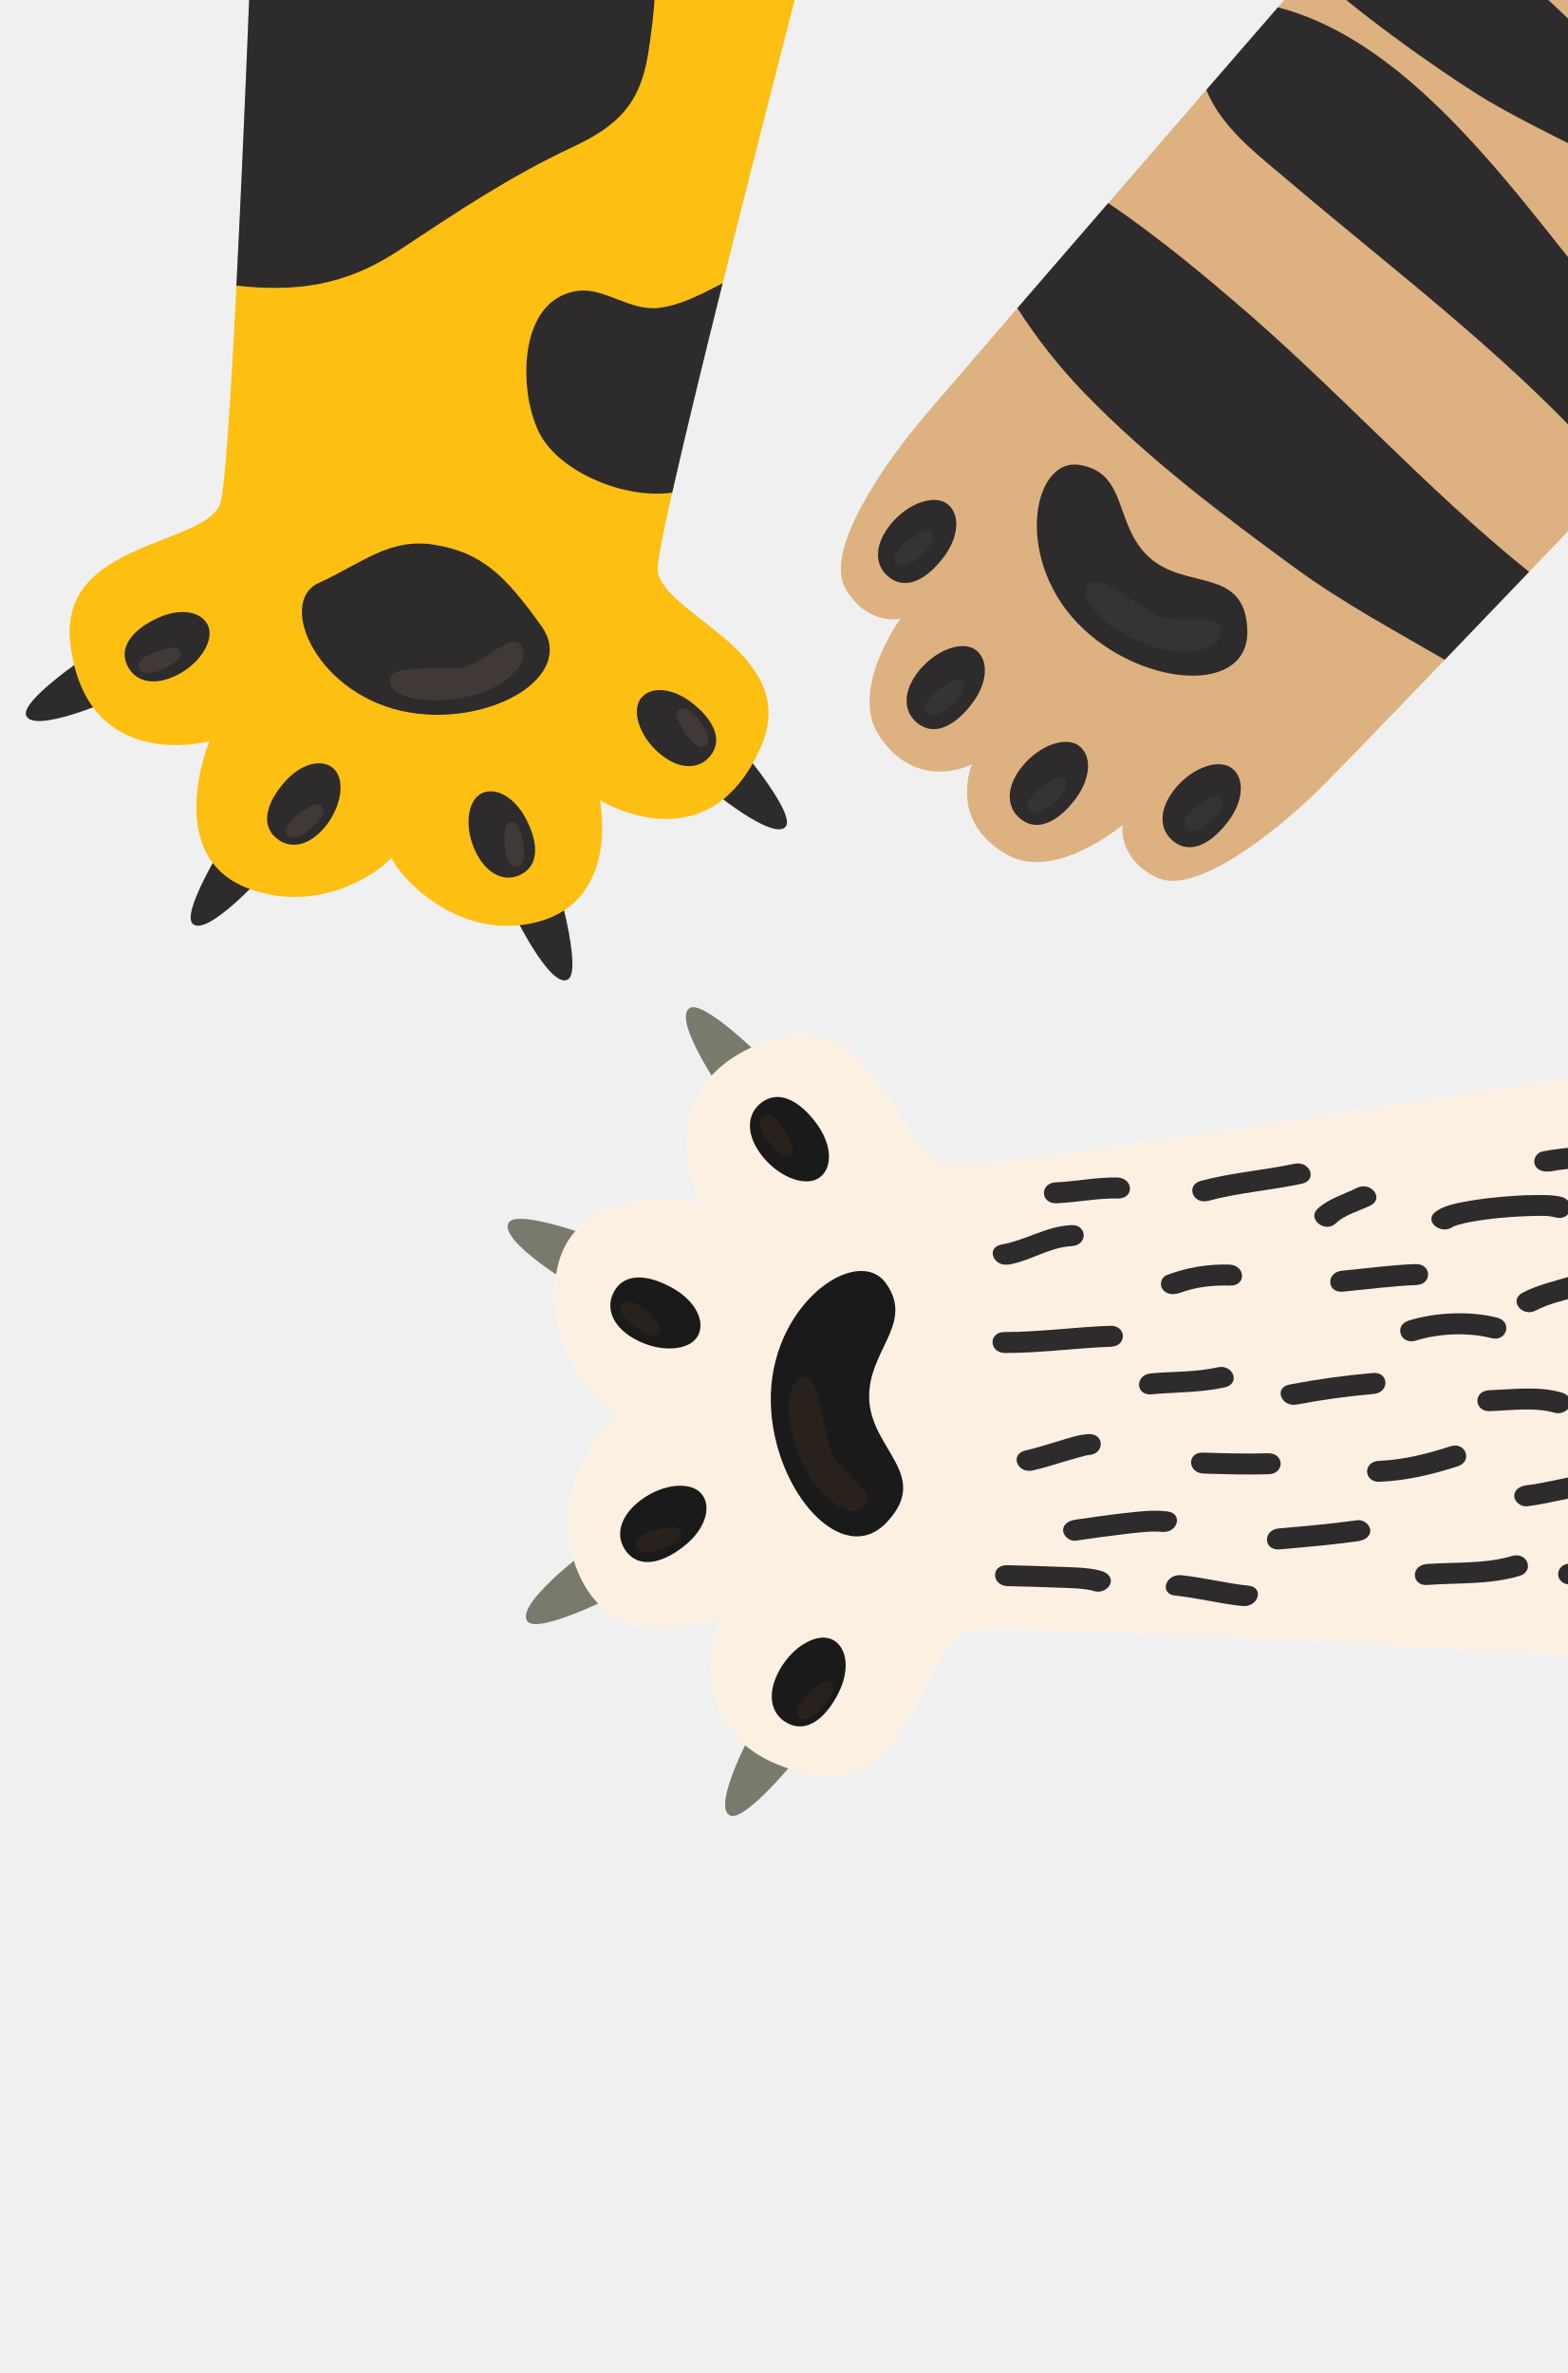
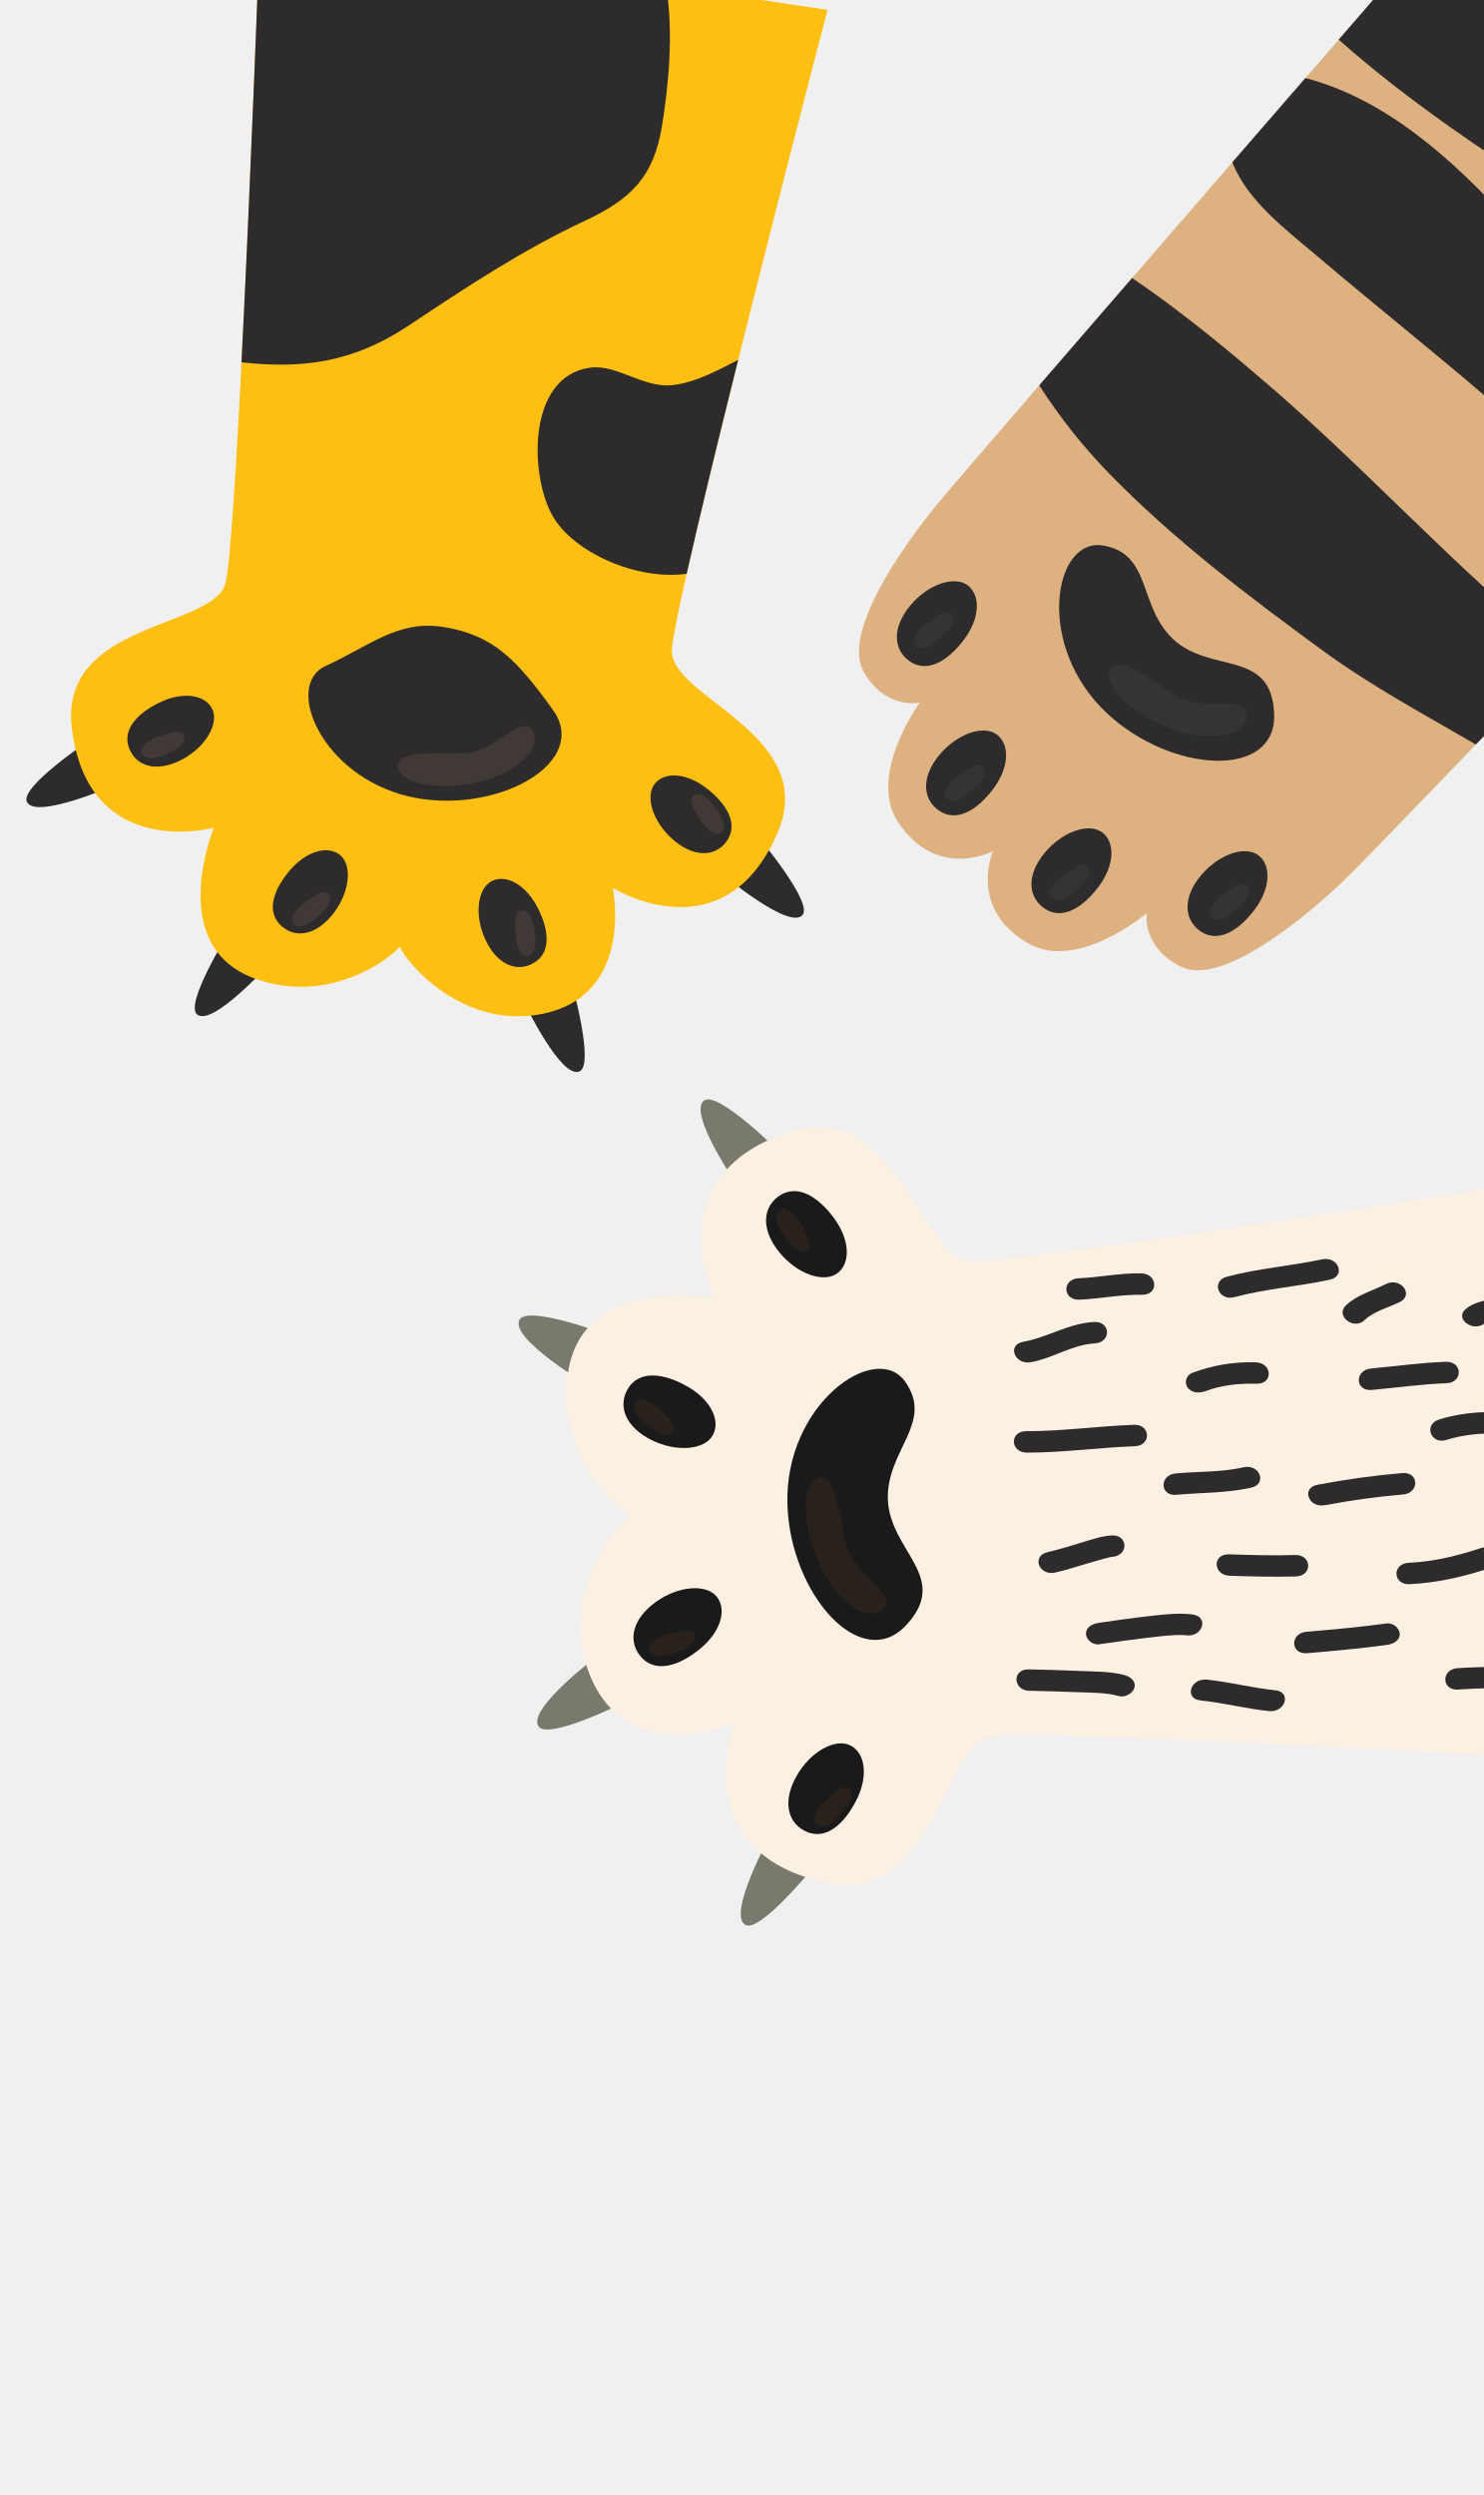
- <svg xmlns="http://www.w3.org/2000/svg" width="224" height="339" viewBox="0 0 224 339" fill="none">
-   <g clip-path="url(#clip0_575_69)">
-     <path d="M131.124 60.593C126.222 66.544 117.656 78.723 120.812 84.13C123.94 89.476 128.643 88.39 128.643 88.39C128.643 88.39 121.217 98.553 125.625 105.152C131.071 113.31 138.871 109.172 138.871 109.172C138.871 109.172 135.333 117.266 143.871 122.091C150.781 125.998 160.373 117.847 160.373 117.847C160.373 117.847 159.633 122.625 165.205 125.341C170.831 128.086 182.332 118.648 187.901 113.319C194.047 107.435 265.031 32.938 265.031 32.938L204.035 -23.686C204.035 -23.686 136.535 54.027 131.124 60.593Z" fill="#DEB180" />
-     <path d="M154.879 89.945C163.876 98.296 178.536 99.121 178.197 89.99C177.859 80.859 169.351 84.424 164.095 79.542C159.134 74.916 161.13 67.534 154.236 66.422C147.341 65.31 144.686 80.48 154.879 89.945Z" fill="#2D2B2C" />
-     <path d="M167.676 120.209C170.31 122.261 173.356 120.192 175.53 117.254C177.704 114.315 177.823 111.115 175.981 109.737C174.138 108.359 170.466 109.576 167.973 112.549C165.479 115.522 165.534 118.544 167.676 120.209Z" fill="#2D2B2C" />
-     <path d="M154.152 106.545C152.308 105.164 148.637 106.384 146.142 109.359C143.647 112.334 143.698 115.356 145.845 117.019C148.48 119.071 151.526 117.002 153.702 114.061C155.878 111.121 155.995 107.923 154.152 106.545Z" fill="#2D2B2C" />
-     <path d="M139.416 92.863C137.573 91.485 133.899 92.704 131.408 95.679C128.917 98.654 128.963 101.676 131.111 103.339C133.744 105.389 136.792 103.323 138.966 100.384C141.14 97.445 141.256 94.244 139.416 92.863Z" fill="#2D2B2C" />
-     <path d="M127.32 74.804C124.833 77.787 124.876 80.801 127.023 82.464C129.656 84.514 132.704 82.448 134.88 79.507C137.056 76.566 137.171 73.367 135.328 71.988C133.485 70.61 129.802 71.817 127.32 74.804Z" fill="#2D2B2C" />
+ <svg xmlns="http://www.w3.org/2000/svg" width="135" height="227" viewBox="0 0 135 227" fill="none">
+   <g clip-path="url(#clip0_534_436)">
+     <path d="M85.304 45.838C82.114 49.71 76.542 57.633 78.595 61.151C80.63 64.628 83.689 63.922 83.689 63.922C83.689 63.922 78.859 70.533 81.726 74.826C85.269 80.134 90.343 77.442 90.343 77.442C90.343 77.442 88.042 82.707 93.596 85.846C98.091 88.388 104.331 83.085 104.331 83.085C104.331 83.085 103.85 86.193 107.475 87.96C111.135 89.746 118.617 83.606 122.24 80.139C126.238 76.312 172.416 27.848 172.416 27.848L132.736 -8.989C132.736 -8.989 88.824 41.567 85.304 45.838Z" fill="#DEB180" />
+     <path d="M100.757 64.933C106.61 70.366 116.147 70.903 115.927 64.963C115.706 59.023 110.172 61.342 106.752 58.166C103.525 55.156 104.824 50.354 100.338 49.631C95.853 48.907 94.126 58.776 100.757 64.933Z" fill="#2D2B2C" />
+     <path d="M109.081 84.622C110.795 85.957 112.777 84.611 114.191 82.7C115.605 80.788 115.683 78.706 114.484 77.809C113.285 76.913 110.896 77.705 109.274 79.639C107.653 81.573 107.688 83.539 109.081 84.622Z" fill="#2D2B2C" />
+     <path d="M100.284 75.733C99.084 74.835 96.696 75.628 95.073 77.563C93.45 79.499 93.483 81.465 94.88 82.546C96.594 83.881 98.575 82.536 99.991 80.623C101.406 78.709 101.482 76.629 100.284 75.733Z" fill="#2D2B2C" />
+     <path d="M90.697 66.832C89.499 65.935 87.108 66.729 85.488 68.664C83.867 70.599 83.898 72.565 85.295 73.647C87.007 74.981 88.99 73.636 90.404 71.725C91.819 69.813 91.895 67.73 90.697 66.832Z" fill="#2D2B2C" />
+     <path d="M82.829 55.083C81.211 57.024 81.238 58.985 82.636 60.066C84.348 61.4 86.331 60.056 87.747 58.143C89.162 56.23 89.237 54.148 88.038 53.251C86.84 52.355 84.443 53.14 82.829 55.083Z" fill="#2D2B2C" />
    <g opacity="0.2">
-       <path opacity="0.2" d="M163.952 92.109C169.917 94.2 174.534 92.738 174.433 90.017C174.332 87.296 168.144 89.58 164.808 87.65C161.677 85.836 157.244 82.215 155.79 83.219C153.354 84.897 157.512 89.851 163.952 92.109Z" fill="white" />
-       <path opacity="0.2" d="M169.354 118.363C170.407 119.45 172.1 118.091 173.166 117.086C174.05 116.255 175.2 114.935 174.485 114.058C173.77 113.18 172.386 114.391 171.387 114.993C170.388 115.596 168.496 117.473 169.354 118.363Z" fill="white" />
-       <path opacity="0.2" d="M152.128 111.376C151.412 110.494 150.028 111.709 149.028 112.314C148.027 112.918 146.138 114.792 146.996 115.681C148.048 116.771 149.743 115.409 150.809 114.404C151.697 113.569 152.845 112.251 152.128 111.376Z" fill="white" />
-       <path opacity="0.2" d="M132.351 101.744C133.402 102.834 135.097 101.472 136.163 100.467C137.046 99.639 138.199 98.319 137.48 97.442C136.761 96.564 135.383 97.772 134.382 98.377C133.381 98.982 131.491 100.857 132.351 101.744Z" fill="white" />
-       <path opacity="0.2" d="M127.983 80.393C129.035 81.482 130.73 80.121 131.796 79.116C132.678 78.287 133.832 76.967 133.115 76.088C132.397 75.208 131.016 76.421 130.015 77.025C129.014 77.63 127.123 79.505 127.983 80.393Z" fill="white" />
+       <path opacity="0.2" d="M106.66 66.342C110.541 67.702 113.544 66.751 113.478 64.981C113.413 63.211 109.387 64.696 107.217 63.441C105.18 62.26 102.296 59.905 101.35 60.558C99.766 61.65 102.47 64.873 106.66 66.342Z" fill="white" />
+       <path opacity="0.2" d="M110.174 83.42C110.859 84.128 111.96 83.243 112.654 82.59C113.229 82.049 113.977 81.191 113.512 80.62C113.047 80.049 112.146 80.836 111.496 81.228C110.847 81.62 109.615 82.842 110.174 83.42Z" fill="white" />
+       <path opacity="0.2" d="M98.967 78.876C98.502 78.302 97.601 79.092 96.95 79.486C96.299 79.879 95.071 81.097 95.629 81.676C96.313 82.385 97.415 81.499 98.109 80.845C98.687 80.302 99.434 79.445 98.967 78.876Z" fill="white" />
+       <path opacity="0.2" d="M86.101 72.609C86.785 73.318 87.888 72.433 88.582 71.779C89.156 71.24 89.906 70.381 89.438 69.81C88.97 69.24 88.074 70.026 87.423 70.419C86.772 70.812 85.542 72.032 86.101 72.609Z" fill="white" />
+       <path opacity="0.2" d="M83.26 58.719C83.945 59.428 85.047 58.542 85.741 57.889C86.315 57.35 87.066 56.491 86.599 55.919C86.132 55.347 85.233 56.136 84.582 56.529C83.931 56.922 82.701 58.142 83.26 58.719Z" fill="white" />
    </g>
-     <path d="M208.397 -11.879C205.712 -14.404 202.864 -16.749 199.871 -18.9C196.865 -15.434 192.428 -10.324 187.228 -4.331C196.926 4.361 209.783 12.778 212.705 14.474C225.17 21.719 239.063 26.509 249.746 36.435C251.649 38.21 253.755 40.299 255.798 42.613C258.909 39.35 261.398 36.738 263.006 35.052C260.114 33.501 257.202 31.899 254.346 30.076C242.329 22.416 232.693 10.693 222.253 0.981L208.397 -11.879Z" fill="#2D2B2C" />
-     <path d="M172.342 12.837C174.514 18.266 179.701 22.128 184.383 26.09C199.924 39.304 217.878 52.656 231.116 68.458C234.832 64.573 238.478 60.754 241.941 57.127C238.265 53.55 235.357 50.355 234.378 49.265C220.571 34.13 204.526 6.721 182.561 1.05C179.289 4.823 175.846 8.792 172.342 12.837Z" fill="#2D2B2C" />
-     <path d="M158.324 29.014C153.685 34.373 149.251 39.498 145.342 44.023C148.161 48.428 151.415 52.538 155.056 56.292C164.148 65.634 174.576 73.505 185.06 81.165C191.796 86.091 199.196 90.054 206.403 94.254C210.152 90.356 214.236 86.094 218.451 81.695C203.569 69.739 190.592 55.108 176.027 42.795C173.964 41.037 166.195 34.315 158.324 29.014Z" fill="#2D2B2C" />
+     <path d="M135.573 -1.309C133.826 -2.951 131.973 -4.477 130.026 -5.876C128.071 -3.621 125.184 -0.297 121.801 3.602C128.111 9.257 136.475 14.732 138.375 15.836C146.484 20.549 155.523 23.665 162.473 30.123C163.71 31.277 165.081 32.636 166.409 34.141C168.433 32.019 170.053 30.319 171.099 29.223C169.218 28.214 167.323 27.171 165.465 25.986C157.648 21.002 151.379 13.376 144.587 7.058L135.573 -1.309Z" fill="#2D2B2C" />
+     <path d="M112.118 14.771C113.531 18.303 116.906 20.816 119.951 23.393C130.062 31.989 141.742 40.675 150.354 50.955C152.771 48.428 155.143 45.944 157.396 43.584C155.005 41.257 153.112 39.178 152.476 38.469C143.494 28.623 133.055 10.793 118.766 7.103C116.638 9.557 114.398 12.14 112.118 14.771Z" fill="#2D2B2C" />
+     <path d="M102.999 25.295C99.981 28.782 97.096 32.115 94.553 35.059C96.387 37.925 98.504 40.599 100.873 43.041C106.788 49.118 113.572 54.239 120.392 59.222C124.774 62.427 129.588 65.005 134.277 67.737C136.716 65.201 139.372 62.428 142.115 59.567C132.433 51.789 123.991 42.27 114.515 34.26C113.173 33.117 108.119 28.743 102.999 25.295Z" fill="#2D2B2C" />
  </g>
-   <g clip-path="url(#clip1_575_69)">
-     <path d="M109.133 151.357C109.133 151.357 100.455 142.657 98.486 144.039C96.031 145.753 103.385 156.315 103.385 156.315L109.133 151.357Z" fill="#7A796E" />
-     <path d="M85.379 176.947C85.379 176.947 73.904 172.601 72.668 174.679C71.134 177.254 82.194 183.832 82.194 183.832L85.379 176.947Z" fill="#7A796E" />
-     <path d="M114.053 250.932C114.053 250.932 106.358 260.49 104.243 259.334C101.618 257.889 107.827 246.609 107.827 246.609L114.053 250.932Z" fill="#7A796E" />
-     <path d="M87.739 228.001C87.739 228.001 76.788 233.538 75.337 231.601C73.541 229.204 83.842 221.491 83.842 221.491L87.739 228.001Z" fill="#7A796E" />
-     <path d="M110.309 148.467C91.536 154.639 100.05 171.804 100.05 171.804C100.05 171.804 81.684 168.098 79.47 181.94C77.692 193.067 85.686 200.676 88.201 202.049C85.999 203.466 78.146 213.432 82.44 224.266C87.704 237.545 102.729 231.139 102.729 231.139C102.729 231.139 95.952 249.072 115.239 253.348C130.719 256.789 131.795 234.119 138.628 232.91C145.461 231.702 235.503 237.114 235.503 237.114L231.584 152.733C231.584 152.733 142.532 167.016 135.612 166.49C128.692 165.963 125.385 143.515 110.309 148.467Z" fill="#FCF0E3" />
-     <path d="M110.127 200.607C110.534 213.052 120.392 224.202 126.717 217.439C133.041 210.675 124.414 207.091 124.176 199.811C123.95 192.935 130.698 189.108 126.579 183.341C122.461 177.575 109.665 186.513 110.127 200.607Z" fill="#1A1A1A" />
-     <path d="M111.441 238.445C109.479 241.854 110.042 244.858 112.473 246.15C115.459 247.737 118.135 245.157 119.798 241.837C121.46 238.516 121.023 235.306 118.95 234.246C116.877 233.185 113.406 235.022 111.441 238.445Z" fill="#1A1A1A" />
-     <path d="M100.245 213.434C98.78 211.618 94.865 211.89 91.683 214.201C88.501 216.512 87.792 219.486 89.485 221.655C91.565 224.324 95.07 223.066 97.93 220.712C100.79 218.357 101.707 215.25 100.245 213.434Z" fill="#1A1A1A" />
-     <path d="M108.766 157.532C106.582 159.204 106.523 162.262 109.02 165.302C111.518 168.342 115.237 169.601 117.109 168.204C118.982 166.807 118.879 163.58 116.703 160.577C114.528 157.575 111.453 155.475 108.766 157.532Z" fill="#1A1A1A" />
-     <path d="M87.716 184.531C86.405 186.951 87.588 189.767 91.114 191.522C94.639 193.276 98.538 192.899 99.682 190.866C100.827 188.832 99.412 185.918 96.205 184.075C92.997 182.232 89.334 181.56 87.716 184.531Z" fill="#1A1A1A" />
-     <path d="M143.972 226.59C146.288 226.649 148.607 226.702 150.921 226.798C152.698 226.874 154.735 226.835 156.432 227.325C157.367 227.595 158.425 226.936 158.643 226.208C158.915 225.347 158.243 224.681 157.308 224.412C155.414 223.874 153.128 223.915 151.141 223.824C148.722 223.712 146.295 223.662 143.874 223.6C141.517 223.542 141.63 226.532 143.973 226.599L143.972 226.59Z" fill="#2D2B2C" />
-     <path d="M153.755 220.086C155.98 219.766 158.205 219.444 160.442 219.182C162.114 218.983 164.621 218.673 165.906 218.835C168.218 219.131 169.118 216.217 166.782 215.921C164.774 215.663 162.685 215.929 160.684 216.154C158.331 216.414 155.995 216.761 153.657 217.096C152.672 217.236 151.85 217.755 151.879 218.655C151.903 219.39 152.767 220.232 153.755 220.095L153.755 220.086Z" fill="#2D2B2C" />
-     <path d="M147.573 210.06C149.031 209.733 150.445 209.276 151.864 208.851C152.615 208.625 153.372 208.402 154.13 208.194C154.426 208.107 154.75 208.027 155.066 207.954C155.194 207.922 155.325 207.894 155.453 207.869C155.994 207.755 155.132 207.879 155.548 207.866C157.893 207.708 157.804 204.718 155.45 204.867C154.06 204.961 152.693 205.438 151.393 205.823C149.775 206.302 148.168 206.829 146.508 207.21C144.226 207.72 145.294 210.57 147.573 210.06Z" fill="#2D2B2C" />
-     <path d="M143.612 193.287C148.66 193.293 153.66 192.577 158.698 192.394C161.055 192.316 160.956 189.318 158.6 189.395C153.562 189.578 148.562 190.294 143.514 190.289C141.155 190.285 141.262 193.274 143.612 193.287Z" fill="#2D2B2C" />
-     <path d="M164.528 199.185C168.013 198.869 171.567 198.954 174.986 198.191C177.265 197.675 176.197 194.825 173.918 195.338C170.842 196.039 167.583 195.908 164.436 196.195C162.105 196.406 162.188 199.396 164.534 199.193L164.528 199.185Z" fill="#2D2B2C" />
-     <path d="M168.633 184.68C170.815 183.843 173.354 183.582 175.724 183.655C178.094 183.727 177.963 180.738 175.626 180.656C172.582 180.56 169.55 181.067 166.704 182.149C166.511 182.226 166.339 182.346 166.2 182.5C166.062 182.655 165.96 182.838 165.904 183.038C165.847 183.238 165.837 183.448 165.874 183.652C165.911 183.856 165.995 184.049 166.118 184.216C166.691 184.965 167.727 185.018 168.633 184.668L168.633 184.68Z" fill="#2D2B2C" />
-     <path d="M144.172 180.646C147.271 180.094 149.903 178.189 153.108 178.015C155.456 177.884 155.364 174.894 153.009 175.016C149.383 175.213 146.573 177.166 143.104 177.787C140.798 178.199 141.877 181.048 144.172 180.637L144.172 180.646Z" fill="#2D2B2C" />
-     <path d="M172.641 171.541C176.988 170.375 181.56 170.048 185.975 169.108C188.264 168.625 187.19 165.766 184.907 166.258C180.496 167.189 175.921 167.525 171.577 168.688C169.334 169.29 170.389 172.144 172.641 171.541Z" fill="#2D2B2C" />
-     <path d="M191.845 184.523C195.329 184.199 198.793 183.716 202.305 183.58C204.658 183.503 204.563 180.504 202.206 180.581C198.701 180.714 195.237 181.197 191.747 181.524C189.416 181.742 189.496 184.732 191.845 184.523Z" fill="#2D2B2C" />
-     <path d="M171.97 210.51C175.061 210.604 178.145 210.698 181.238 210.606C183.595 210.529 183.497 207.548 181.14 207.607C178.047 207.709 174.962 207.606 171.872 207.512C169.517 207.442 169.633 210.431 171.97 210.51Z" fill="#2D2B2C" />
-     <path d="M167.911 227.946C171.137 228.273 174.243 229.101 177.47 229.434C179.782 229.658 180.679 226.756 178.345 226.52C175.119 226.194 172.013 225.365 168.789 225.032C166.474 224.808 165.58 227.71 167.911 227.946Z" fill="#2D2B2C" />
-     <path d="M182.809 221.34C186.545 221.014 190.281 220.693 193.987 220.175C194.971 220.038 195.793 219.516 195.764 218.616C195.74 217.882 194.876 217.042 193.888 217.177C190.183 217.694 186.447 218.021 182.711 218.342C180.377 218.544 180.46 221.537 182.809 221.34Z" fill="#2D2B2C" />
-     <path d="M203.945 226.42C208.374 226.101 212.798 226.4 217.067 225.137C219.285 224.485 218.235 221.629 216.002 222.287C212.054 223.452 207.938 223.134 203.847 223.43C201.506 223.6 201.592 226.59 203.945 226.429L203.945 226.42Z" fill="#2D2B2C" />
-     <path d="M197.122 211.682C200.974 211.52 204.683 210.63 208.265 209.468C210.448 208.757 209.404 205.9 207.198 206.618C203.918 207.683 200.556 208.544 197.024 208.692C194.672 208.791 194.766 211.768 197.123 211.691L197.122 211.682Z" fill="#2D2B2C" />
-     <path d="M185.299 200.645C188.912 199.956 192.559 199.455 196.223 199.143C198.557 198.934 198.474 195.944 196.125 196.144C192.136 196.487 188.167 197.035 184.235 197.786C181.935 198.233 183.012 201.08 185.299 200.636L185.299 200.645Z" fill="#2D2B2C" />
-     <path d="M202.312 191.508C205.522 190.487 209.766 190.303 213.031 191.156C215.272 191.746 216.126 188.825 213.91 188.243C210.107 187.245 204.991 187.466 201.248 188.658C199.056 189.357 200.1 192.214 202.312 191.508Z" fill="#2D2B2C" />
-     <path d="M212.885 201.59C215.977 201.488 219.177 200.987 222.16 201.832C223.098 202.101 224.153 201.445 224.371 200.712C224.643 199.856 223.973 199.182 223.036 198.915C219.744 197.988 216.196 198.473 212.787 198.6C210.43 198.677 210.528 201.676 212.885 201.599L212.885 201.59Z" fill="#2D2B2C" />
-     <path d="M218.206 215.179C220.92 214.862 223.508 214.084 226.203 213.716C227.188 213.582 228.013 213.057 227.983 212.157C227.959 211.419 227.092 210.589 226.105 210.718C223.419 211.079 220.813 211.861 218.108 212.18C217.119 212.294 216.301 212.84 216.331 213.74C216.355 214.492 217.218 215.29 218.206 215.179Z" fill="#2D2B2C" />
-     <path d="M224.423 226.346C226.426 226.281 228.546 226.31 230.505 225.895C232.791 225.412 231.72 222.553 229.437 223.045C229.065 223.123 228.057 223.195 227.399 223.232C226.376 223.292 225.352 223.326 224.325 223.36C221.969 223.437 222.067 226.435 224.423 226.358L224.423 226.346Z" fill="#2D2B2C" />
-     <path d="M219.432 187.206C221.294 186.22 223.453 185.783 225.51 185.163C227.72 184.49 226.671 181.64 224.445 182.31C222.086 183.024 219.639 183.557 217.503 184.684C215.512 185.737 217.434 188.259 219.432 187.206Z" fill="#2D2B2C" />
-     <path d="M207.697 175.196C207.87 175.058 207.353 175.378 207.795 175.162C207.97 175.088 207.955 175.088 207.753 175.164C207.907 175.105 208.067 175.054 208.225 175.007C208.817 174.83 209.419 174.686 210.027 174.576C211.521 174.297 213.028 174.094 214.542 173.969C216.137 173.817 217.747 173.729 219.353 173.706C220.578 173.69 221.2 173.645 222.213 173.912C224.448 174.512 225.299 171.59 223.089 170.996C221.894 170.678 220.502 170.714 219.255 170.722C217.457 170.736 215.663 170.864 213.87 171.04C212.068 171.204 210.276 171.463 208.501 171.816C207.274 172.07 205.958 172.419 205.032 173.164C203.335 174.528 205.994 176.551 207.682 175.178L207.697 175.196Z" fill="#2D2B2C" />
-     <path d="M221.527 167.34C222.893 167.093 224.273 166.931 225.659 166.856C228.012 166.758 227.917 163.78 225.561 163.857C223.85 163.956 222.147 164.163 220.462 164.475C220.253 164.507 220.053 164.583 219.876 164.698C219.699 164.813 219.548 164.964 219.433 165.142C219.318 165.319 219.242 165.519 219.21 165.728C219.178 165.937 219.19 166.151 219.246 166.355C219.574 167.193 220.551 167.492 221.526 167.328L221.527 167.34Z" fill="#2D2B2C" />
-     <path d="M190.865 174.742C192.114 173.524 194.156 173.022 195.779 172.221C197.808 171.221 195.882 168.699 193.85 169.7C191.927 170.663 189.705 171.264 188.215 172.712C186.725 174.16 189.337 176.233 190.865 174.742Z" fill="#2D2B2C" />
-     <path d="M150.955 171.898C153.889 171.772 156.767 171.149 159.712 171.215C162.07 171.264 161.957 168.274 159.614 168.216C156.668 168.151 153.79 168.773 150.857 168.902C148.505 169.004 148.599 171.978 150.956 171.901L150.955 171.898Z" fill="#2D2B2C" />
+   <g clip-path="url(#clip1_534_436)">
+     <path d="M70.996 104.885C70.996 104.885 65.351 99.225 64.07 100.125C62.472 101.239 67.256 108.111 67.256 108.111L70.996 104.885Z" fill="#7A796E" />
+     <path d="M55.543 121.532C55.543 121.532 48.078 118.705 47.274 120.058C46.276 121.733 53.471 126.012 53.471 126.012L55.543 121.532Z" fill="#7A796E" />
+     <path d="M74.198 169.664C74.198 169.664 69.191 175.882 67.816 175.13C66.108 174.19 70.147 166.851 70.147 166.851L74.198 169.664Z" fill="#7A796E" />
+     <path d="M57.078 154.746C57.078 154.746 49.954 158.348 49.01 157.088C47.841 155.529 54.542 150.511 54.542 150.511L57.078 154.746Z" fill="#7A796E" />
+     <path d="M71.761 103.005C59.548 107.02 65.087 118.187 65.087 118.187C65.087 118.187 53.139 115.776 51.699 124.781C50.542 132.019 55.743 136.969 57.379 137.863C55.947 138.785 50.838 145.268 53.631 152.316C57.055 160.955 66.83 156.787 66.83 156.787C66.83 156.787 62.421 168.454 74.968 171.236C85.039 173.474 85.739 158.726 90.184 157.94C94.629 157.153 153.206 160.674 153.206 160.674L150.656 105.78C150.656 105.78 92.724 115.072 88.222 114.73C83.72 114.387 81.569 99.783 71.761 103.005Z" fill="#FCF0E3" />
+     <path d="M71.642 136.925C71.907 145.021 78.32 152.274 82.435 147.875C86.549 143.475 80.937 141.143 80.782 136.407C80.635 131.933 85.025 129.444 82.345 125.693C79.666 121.941 71.342 127.756 71.642 136.925Z" fill="#1A1A1A" />
+     <path d="M72.498 161.541C71.222 163.758 71.588 165.713 73.17 166.553C75.112 167.585 76.853 165.907 77.935 163.747C79.016 161.587 78.731 159.499 77.383 158.809C76.034 158.119 73.777 159.313 72.498 161.541Z" fill="#1A1A1A" />
+     <path d="M65.214 145.269C64.261 144.088 61.714 144.265 59.644 145.768C57.574 147.272 57.113 149.206 58.214 150.617C59.568 152.354 61.847 151.535 63.708 150.004C65.569 148.472 66.165 146.451 65.214 145.269Z" fill="#1A1A1A" />
+     <path d="M70.757 108.902C69.337 109.99 69.298 111.979 70.923 113.957C72.548 115.935 74.967 116.754 76.185 115.845C77.403 114.936 77.337 112.837 75.921 110.883C74.506 108.93 72.505 107.564 70.757 108.902Z" fill="#1A1A1A" />
+     <path d="M57.063 126.466C56.21 128.041 56.98 129.873 59.273 131.014C61.567 132.156 64.103 131.911 64.848 130.588C65.592 129.265 64.672 127.369 62.586 126.17C60.499 124.971 58.115 124.534 57.063 126.466Z" fill="#1A1A1A" />
+     <path d="M93.661 153.828C95.167 153.867 96.675 153.901 98.181 153.963C99.337 154.013 100.662 153.987 101.766 154.307C102.375 154.482 103.062 154.053 103.205 153.58C103.381 153.02 102.944 152.587 102.336 152.411C101.104 152.061 99.617 152.088 98.324 152.029C96.75 151.956 95.172 151.924 93.597 151.883C92.063 151.846 92.136 153.79 93.661 153.834L93.661 153.828Z" fill="#2D2B2C" />
+     <path d="M100.025 149.597C101.472 149.389 102.92 149.179 104.375 149.009C105.463 148.879 107.094 148.677 107.93 148.783C109.434 148.976 110.019 147.08 108.5 146.887C107.194 146.719 105.834 146.893 104.533 147.039C103.002 147.208 101.483 147.434 99.961 147.652C99.32 147.743 98.786 148.081 98.805 148.666C98.82 149.144 99.382 149.692 100.025 149.602L100.025 149.597Z" fill="#2D2B2C" />
+     <path d="M96.003 143.075C96.951 142.862 97.871 142.564 98.794 142.288C99.283 142.141 99.775 141.996 100.268 141.861C100.461 141.804 100.672 141.752 100.877 141.704C100.96 141.684 101.046 141.665 101.129 141.649C101.481 141.575 100.92 141.656 101.191 141.647C102.717 141.544 102.659 139.599 101.127 139.696C100.223 139.757 99.334 140.067 98.488 140.318C97.436 140.63 96.39 140.972 95.31 141.221C93.825 141.553 94.52 143.407 96.003 143.075Z" fill="#2D2B2C" />
+     <path d="M93.426 132.163C96.71 132.166 99.963 131.7 103.24 131.581C104.773 131.531 104.709 129.58 103.176 129.631C99.899 129.75 96.646 130.216 93.362 130.212C91.828 130.21 91.897 132.154 93.426 132.163Z" fill="#2D2B2C" />
+     <path d="M107.033 135.999C109.3 135.794 111.613 135.849 113.837 135.352C115.319 135.017 114.625 133.163 113.142 133.497C111.141 133.953 109.021 133.868 106.974 134.054C105.457 134.192 105.511 136.137 107.038 136.005L107.033 135.999Z" fill="#2D2B2C" />
+     <path d="M109.704 126.563C111.123 126.019 112.775 125.85 114.317 125.897C115.859 125.944 115.774 124 114.253 123.946C112.273 123.883 110.301 124.213 108.449 124.917C108.324 124.967 108.212 125.045 108.121 125.146C108.031 125.246 107.965 125.366 107.928 125.496C107.891 125.625 107.885 125.762 107.909 125.895C107.933 126.028 107.988 126.153 108.068 126.262C108.441 126.749 109.114 126.784 109.704 126.556L109.704 126.563Z" fill="#2D2B2C" />
+     <path d="M93.791 123.939C95.807 123.58 97.519 122.34 99.604 122.227C101.132 122.142 101.072 120.197 99.54 120.276C97.181 120.404 95.353 121.675 93.096 122.079C91.596 122.347 92.298 124.201 93.791 123.933L93.791 123.939Z" fill="#2D2B2C" />
+     <path d="M112.312 118.016C115.14 117.257 118.114 117.045 120.986 116.433C122.475 116.119 121.776 114.259 120.291 114.579C117.421 115.185 114.445 115.403 111.619 116.16C110.16 116.552 110.847 118.408 112.312 118.016Z" fill="#2D2B2C" />
+     <path d="M124.804 126.461C127.071 126.25 129.324 125.936 131.608 125.848C133.139 125.797 133.077 123.847 131.544 123.897C129.264 123.983 127.01 124.297 124.74 124.51C123.224 124.652 123.276 126.597 124.804 126.461Z" fill="#2D2B2C" />
+     <path d="M111.875 143.367C113.885 143.428 115.892 143.489 117.904 143.429C119.437 143.379 119.374 141.44 117.84 141.479C115.828 141.544 113.822 141.477 111.811 141.416C110.279 141.371 110.354 143.315 111.875 143.367Z" fill="#2D2B2C" />
+     <path d="M109.234 154.71C111.333 154.923 113.353 155.462 115.452 155.678C116.956 155.824 117.54 153.936 116.022 153.783C113.923 153.571 111.903 153.031 109.805 152.815C108.299 152.669 107.717 154.557 109.234 154.71Z" fill="#2D2B2C" />
+     <path d="M118.927 150.412C121.357 150.2 123.788 149.991 126.198 149.655C126.839 149.565 127.374 149.226 127.355 148.64C127.339 148.162 126.777 147.616 126.134 147.704C123.724 148.041 121.293 148.253 118.863 148.462C117.344 148.593 117.398 150.541 118.927 150.412Z" fill="#2D2B2C" />
+     <path d="M132.676 153.718C135.557 153.51 138.435 153.705 141.212 152.883C142.655 152.459 141.972 150.601 140.52 151.029C137.951 151.787 135.273 151.58 132.612 151.773C131.089 151.883 131.145 153.828 132.676 153.723L132.676 153.718Z" fill="#2D2B2C" />
+     <path d="M128.238 144.13C130.744 144.024 133.156 143.445 135.487 142.689C136.907 142.227 136.228 140.368 134.792 140.835C132.659 141.528 130.472 142.088 128.174 142.185C126.643 142.249 126.705 144.186 128.238 144.136L128.238 144.13Z" fill="#2D2B2C" />
+     <path d="M120.546 136.949C122.897 136.501 125.269 136.175 127.653 135.972C129.171 135.836 129.117 133.891 127.589 134.021C124.994 134.244 122.412 134.601 119.854 135.089C118.358 135.38 119.058 137.232 120.546 136.943L120.546 136.949Z" fill="#2D2B2C" />
+     <path d="M131.614 131.005C133.702 130.341 136.463 130.221 138.587 130.776C140.045 131.16 140.601 129.259 139.159 128.881C136.685 128.232 133.357 128.376 130.922 129.151C129.496 129.606 130.175 131.464 131.614 131.005Z" fill="#2D2B2C" />
+     <path d="M135.117 120.393C135.229 120.304 134.893 120.512 135.18 120.372C135.294 120.323 135.284 120.323 135.153 120.373C135.253 120.334 135.358 120.301 135.46 120.271C135.845 120.156 136.237 120.062 136.632 119.99C137.604 119.809 138.584 119.677 139.569 119.595C140.607 119.497 141.655 119.439 142.699 119.424C143.496 119.414 143.901 119.385 144.56 119.558C146.014 119.948 146.568 118.048 145.13 117.661C144.353 117.454 143.447 117.478 142.636 117.483C141.466 117.492 140.299 117.575 139.133 117.69C137.96 117.796 136.794 117.965 135.639 118.195C134.842 118.36 133.985 118.587 133.383 119.071C132.279 119.959 134.009 121.275 135.107 120.382L135.117 120.393Z" fill="#2D2B2C" />
+     <path d="M124.167 120.098C124.979 119.306 126.308 118.979 127.363 118.458C128.683 117.808 127.431 116.167 126.108 116.818C124.858 117.445 123.412 117.836 122.443 118.778C121.473 119.72 123.173 121.068 124.167 120.098Z" fill="#2D2B2C" />
+     <path d="M98.204 118.248C100.112 118.166 101.984 117.761 103.9 117.804C105.434 117.835 105.36 115.891 103.836 115.853C101.92 115.81 100.048 116.215 98.14 116.299C96.609 116.365 96.671 118.3 98.204 118.25L98.204 118.248Z" fill="#2D2B2C" />
    <g opacity="0.26">
-       <path opacity="0.26" d="M114.644 209.036C117.394 214.826 121.737 217.106 123.619 215.09C125.501 213.075 119.45 210.25 118.46 206.47C117.531 202.919 116.982 197.14 115.218 196.808C112.274 196.253 111.676 202.784 114.644 209.036Z" fill="#F08641" />
-       <path opacity="0.26" d="M114.172 245.287C115.37 246.247 116.906 244.654 117.84 243.516C118.621 242.569 119.607 241.098 118.777 240.303C117.948 239.508 116.699 240.905 115.785 241.641C114.871 242.376 113.196 244.502 114.172 245.287Z" fill="#F08641" />
-       <path opacity="0.26" d="M90.82 220.881C91.397 222.303 93.513 221.658 94.883 221.12C96.026 220.672 97.603 219.869 97.264 218.77C96.925 217.67 95.15 218.29 94 218.481C92.849 218.671 90.348 219.72 90.82 220.881Z" fill="#F08641" />
-       <path opacity="0.26" d="M88.883 186.189C88.004 187.446 89.693 188.864 90.887 189.726C91.882 190.444 93.412 191.333 94.151 190.453C94.889 189.574 93.416 188.427 92.62 187.55C91.824 186.672 89.599 185.163 88.883 186.189Z" fill="#F08641" />
-       <path opacity="0.26" d="M109.115 159.394C107.902 160.334 109.087 162.202 109.971 163.38C110.707 164.361 111.901 165.667 112.87 165.047C113.839 164.427 112.772 162.895 112.276 161.818C111.779 160.742 110.106 158.626 109.115 159.394Z" fill="#F08641" />
+       <path opacity="0.26" d="M74.581 142.408C76.37 146.175 79.195 147.659 80.419 146.347C81.644 145.036 77.707 143.198 77.063 140.739C76.459 138.429 76.102 134.67 74.954 134.453C73.039 134.092 72.65 138.341 74.581 142.408Z" fill="#F08641" />
+       <path opacity="0.26" d="M74.274 165.992C75.053 166.616 76.053 165.58 76.66 164.839C77.168 164.223 77.81 163.267 77.27 162.749C76.731 162.232 75.918 163.141 75.323 163.62C74.729 164.098 73.639 165.481 74.274 165.992Z" fill="#F08641" />
+       <path opacity="0.26" d="M59.083 150.114C59.459 151.039 60.835 150.619 61.726 150.27C62.469 149.978 63.495 149.456 63.275 148.741C63.055 148.025 61.9 148.428 61.151 148.552C60.403 148.676 58.776 149.359 59.083 150.114Z" fill="#F08641" />
+       <path opacity="0.26" d="M57.822 127.545C57.25 128.362 58.349 129.285 59.126 129.846C59.773 130.313 60.769 130.891 61.249 130.319C61.73 129.747 60.771 129.001 60.253 128.43C59.736 127.859 58.288 126.877 57.822 127.545Z" fill="#F08641" />
+       <path opacity="0.26" d="M70.985 110.114C70.195 110.725 70.966 111.94 71.541 112.706C72.021 113.345 72.797 114.194 73.427 113.791C74.058 113.388 73.364 112.391 73.041 111.691C72.718 110.99 71.629 109.614 70.985 110.114Z" fill="#F08641" />
    </g>
  </g>
-   <g clip-path="url(#clip2_575_69)">
-     <path d="M12.528 93.654C12.528 93.654 2.825 100.141 3.749 102.245C4.892 104.853 16.09 99.924 16.09 99.924L12.528 93.654Z" fill="#2D2B2C" />
-     <path d="M31.994 120.536C31.994 120.536 25.83 130.445 27.539 131.983C29.655 133.886 37.825 124.775 37.825 124.775L31.994 120.536Z" fill="#2D2B2C" />
-     <path d="M106.217 107.393C106.217 107.393 113.714 116.338 112.239 118.098C110.414 120.267 101.043 112.413 101.043 112.413L106.217 107.393Z" fill="#2D2B2C" />
-     <path d="M80 127.745C80 127.745 83.141 138.983 81.071 139.963C78.49 141.197 73.216 130.152 73.216 130.152L80 127.745Z" fill="#2D2B2C" />
-     <path d="M10.053 92.018C12.345 110.672 29.917 105.889 29.917 105.889C29.917 105.889 23.079 122.348 35.569 126.961C45.61 130.668 54.172 124.608 55.915 122.515C56.828 124.83 64.667 133.993 75.557 131.98C88.899 129.515 85.698 114.312 85.698 114.312C85.698 114.312 101.15 123.939 108.697 106.722C114.754 92.91 93.83 87.734 93.965 81.133C94.099 74.532 115.73 -8.489 115.73 -8.489L36.385 -20.367C36.385 -20.367 33.286 65.374 31.524 71.734C29.761 78.095 8.215 77.046 10.053 92.018Z" fill="#FDBF12" />
-     <path d="M58.594 101.801C70.262 103.711 82.468 96.566 77.334 89.418C72.2 82.27 68.908 78.944 62.089 77.829C55.639 76.773 51.676 80.489 45.545 83.27C39.414 86.051 45.39 99.633 58.594 101.801Z" fill="#2D2B2C" />
-     <path d="M94.1 107.532C96.916 109.994 99.819 110.02 101.469 107.99C103.499 105.493 101.603 102.515 98.799 100.359C95.996 98.204 92.942 98.016 91.57 99.757C90.198 101.498 91.283 105.073 94.1 107.532Z" fill="#2D2B2C" />
-     <path d="M68.733 113.378C66.783 114.413 66.302 118.116 67.87 121.511C69.438 124.907 72.079 126.114 74.412 124.934C77.282 123.482 76.754 119.982 75.087 116.875C73.42 113.768 70.695 112.348 68.733 113.378Z" fill="#2D2B2C" />
-     <path d="M18.214 95.136C19.371 97.483 22.208 98.089 25.5 96.332C28.791 94.575 30.645 91.32 29.696 89.315C28.747 87.309 25.714 86.81 22.514 88.29C19.314 89.769 16.793 92.246 18.214 95.136Z" fill="#2D2B2C" />
-     <path d="M39.498 119.754C41.509 121.426 44.354 120.834 46.636 117.872C48.919 114.911 49.289 111.197 47.606 109.754C45.923 108.311 42.947 109.093 40.631 111.748C38.314 114.403 37.022 117.697 39.498 119.754Z" fill="#2D2B2C" />
-     <path d="M82.486 41.557C73.677 42.822 74.097 56.603 77.239 62.203C80.157 67.425 89.125 71.35 96.036 70.373C97.763 62.686 100.421 51.755 103.238 40.459C100.319 41.961 97.329 43.587 94.201 43.977C89.993 44.515 86.325 41.006 82.486 41.557Z" fill="#2D2B2C" />
-     <path d="M33.773 40.806C42.207 41.725 49.267 40.895 57.073 35.714C65.168 30.341 72.913 25.17 81.736 21.043C88.264 17.998 91.423 14.856 92.576 7.794C93.497 2.126 94.237 -5.233 93.153 -11.859L36.38 -20.355C36.38 -20.355 35.133 13.974 33.773 40.806Z" fill="#2D2B2C" />
+   <g clip-path="url(#clip2_534_436)">
+     <path d="M8.15 67.347C8.15 67.347 1.838 71.567 2.439 72.936C3.182 74.632 10.467 71.425 10.467 71.425L8.15 67.347Z" fill="#2D2B2C" />
+     <path d="M20.814 84.835C20.814 84.835 16.803 91.281 17.916 92.281C19.292 93.519 24.607 87.593 24.607 87.593L20.814 84.835Z" fill="#2D2B2C" />
+     <path d="M69.099 76.284C69.099 76.284 73.976 82.104 73.017 83.249C71.829 84.66 65.733 79.55 65.733 79.55L69.099 76.284Z" fill="#2D2B2C" />
+     <path d="M52.044 89.525C52.044 89.525 54.087 96.836 52.741 97.473C51.062 98.276 47.631 91.09 47.631 91.09L52.044 89.525Z" fill="#2D2B2C" />
+     <path d="M6.54 66.282C8.031 78.418 19.462 75.306 19.462 75.306C19.462 75.306 15.014 86.013 23.139 89.014C29.672 91.426 35.241 87.483 36.375 86.122C36.969 87.628 42.069 93.589 49.154 92.279C57.833 90.676 55.751 80.785 55.751 80.785C55.751 80.785 65.803 87.049 70.713 75.848C74.653 66.862 61.041 63.495 61.129 59.201C61.216 54.906 75.288 0.897 75.288 0.897L23.67 -6.83C23.67 -6.83 21.654 48.949 20.508 53.087C19.361 57.225 5.344 56.542 6.54 66.282Z" fill="#FDBF12" />
+     <path d="M38.117 72.647C45.709 73.889 53.649 69.241 50.309 64.591C46.969 59.94 44.828 57.777 40.391 57.051C36.195 56.364 33.617 58.782 29.629 60.591C25.64 62.4 29.528 71.236 38.117 72.647Z" fill="#2D2B2C" />
+     <path d="M61.216 76.375C63.048 77.977 64.937 77.994 66.01 76.674C67.331 75.049 66.098 73.112 64.274 71.709C62.45 70.307 60.464 70.185 59.571 71.317C58.678 72.45 59.384 74.775 61.216 76.375Z" fill="#2D2B2C" />
+     <path d="M44.714 80.179C43.446 80.852 43.133 83.261 44.153 85.47C45.173 87.679 46.891 88.464 48.409 87.696C50.276 86.752 49.932 84.475 48.848 82.454C47.763 80.432 45.991 79.508 44.714 80.179Z" fill="#2D2B2C" />
+     <path d="M11.849 68.311C12.601 69.838 14.447 70.232 16.588 69.089C18.73 67.946 19.936 65.828 19.318 64.524C18.701 63.219 16.728 62.895 14.646 63.857C12.565 64.82 10.924 66.431 11.849 68.311Z" fill="#2D2B2C" />
+     <path d="M25.695 84.326C27.003 85.414 28.854 85.029 30.339 83.102C31.824 81.175 32.065 78.759 30.97 77.82C29.875 76.882 27.939 77.391 26.432 79.118C24.925 80.845 24.084 82.988 25.695 84.326Z" fill="#2D2B2C" />
+     <path d="M53.661 33.455C47.931 34.278 48.203 43.243 50.248 46.886C52.147 50.284 57.98 52.837 62.476 52.202C63.599 47.2 65.329 40.089 67.162 32.741C65.263 33.718 63.318 34.776 61.282 35.03C58.545 35.38 56.158 33.096 53.661 33.455Z" fill="#2D2B2C" />
+     <path d="M21.971 32.966C27.457 33.564 32.05 33.024 37.129 29.653C42.395 26.158 47.433 22.794 53.173 20.109C57.42 18.129 59.475 16.084 60.225 11.49C60.824 7.803 61.306 3.016 60.6 -1.295L23.667 -6.823C23.667 -6.823 22.855 15.511 21.971 32.966Z" fill="#2D2B2C" />
    <g opacity="0.33">
-       <path opacity="0.33" d="M67.089 99.454C72.991 97.952 75.933 94.306 74.385 92.19C72.838 90.074 69.103 95.191 65.4 95.417C61.921 95.63 56.435 95.081 55.799 96.665C54.739 99.311 60.717 101.07 67.089 99.454Z" fill="#DEB180" />
-       <path opacity="0.33" d="M100.78 106.563C101.896 105.627 100.693 103.898 99.807 102.81C99.068 101.907 97.879 100.718 96.986 101.343C96.093 101.968 97.164 103.383 97.678 104.382C98.193 105.381 99.871 107.331 100.78 106.563Z" fill="#DEB180" />
-       <path opacity="0.33" d="M73.738 123.865C75.167 123.59 74.963 121.495 74.708 120.117C74.5 118.969 74.042 117.35 72.952 117.466C71.862 117.582 72.118 119.334 72.081 120.461C72.044 121.588 72.566 124.094 73.738 123.865Z" fill="#DEB180" />
-       <path opacity="0.33" d="M41.052 119.287C42.062 120.329 43.705 119.041 44.73 118.071C45.579 117.28 46.691 116.011 46.006 115.158C45.321 114.305 43.984 115.471 43.019 116.051C42.053 116.63 40.226 118.43 41.052 119.287Z" fill="#DEB180" />
-       <path opacity="0.33" d="M19.81 95.475C20.463 96.77 22.424 96.017 23.683 95.408C24.735 94.901 26.172 94.026 25.772 93.009C25.372 91.992 23.748 92.706 22.656 92.969C21.564 93.233 19.283 94.393 19.81 95.475Z" fill="#DEB180" />
+       <path opacity="0.33" d="M43.645 71.119C47.484 70.142 49.398 67.771 48.392 66.394C47.385 65.017 44.955 68.347 42.546 68.493C40.283 68.632 36.714 68.275 36.3 69.305C35.611 71.027 39.5 72.171 43.645 71.119Z" fill="#DEB180" />
+       <path opacity="0.33" d="M65.563 75.745C66.289 75.136 65.506 74.011 64.929 73.303C64.449 72.716 63.675 71.942 63.094 72.349C62.513 72.756 63.21 73.677 63.545 74.326C63.879 74.976 64.971 76.245 65.563 75.745Z" fill="#DEB180" />
+       <path opacity="0.33" d="M47.971 87.001C48.9 86.821 48.767 85.458 48.602 84.562C48.467 83.816 48.169 82.762 47.459 82.838C46.75 82.913 46.917 84.052 46.893 84.786C46.868 85.519 47.208 87.149 47.971 87.001Z" fill="#DEB180" />
+       <path opacity="0.33" d="M26.706 84.023C27.363 84.7 28.432 83.862 29.099 83.231C29.651 82.717 30.375 81.891 29.929 81.337C29.484 80.782 28.614 81.54 27.985 81.917C27.357 82.294 26.169 83.465 26.706 84.023Z" fill="#DEB180" />
+       <path opacity="0.33" d="M12.888 68.531C13.313 69.374 14.588 68.884 15.408 68.488C16.092 68.158 17.027 67.588 16.767 66.927C16.506 66.266 15.45 66.73 14.74 66.901C14.029 67.073 12.545 67.827 12.888 68.531Z" fill="#DEB180" />
    </g>
  </g>
  <defs>
-     <clipPath id="clip0_575_69">
-       <rect width="83.224" height="148.289" fill="white" transform="translate(163.897 141.374) rotate(-136.998)" />
+     <clipPath id="clip0_534_436">
+       <rect width="54.141" height="96.47" fill="white" transform="translate(106.624 98.3906) rotate(-136.998)" />
    </clipPath>
-     <clipPath id="clip1_575_69">
-       <rect width="115.665" height="160.867" fill="white" transform="translate(75.3125 260.396) rotate(-91.877)" />
+     <clipPath id="clip1_534_436">
+       <rect width="75.246" height="104.652" fill="white" transform="translate(48.9941 175.821) rotate(-91.877)" />
    </clipPath>
-     <clipPath id="clip2_575_69">
-       <rect width="109.868" height="153.109" fill="white" transform="translate(108.885 143.892) rotate(-172.328)" />
+     <clipPath id="clip2_534_436">
+       <rect width="71.475" height="99.605" fill="white" transform="translate(70.835 100.029) rotate(-172.328)" />
    </clipPath>
  </defs>
</svg>
